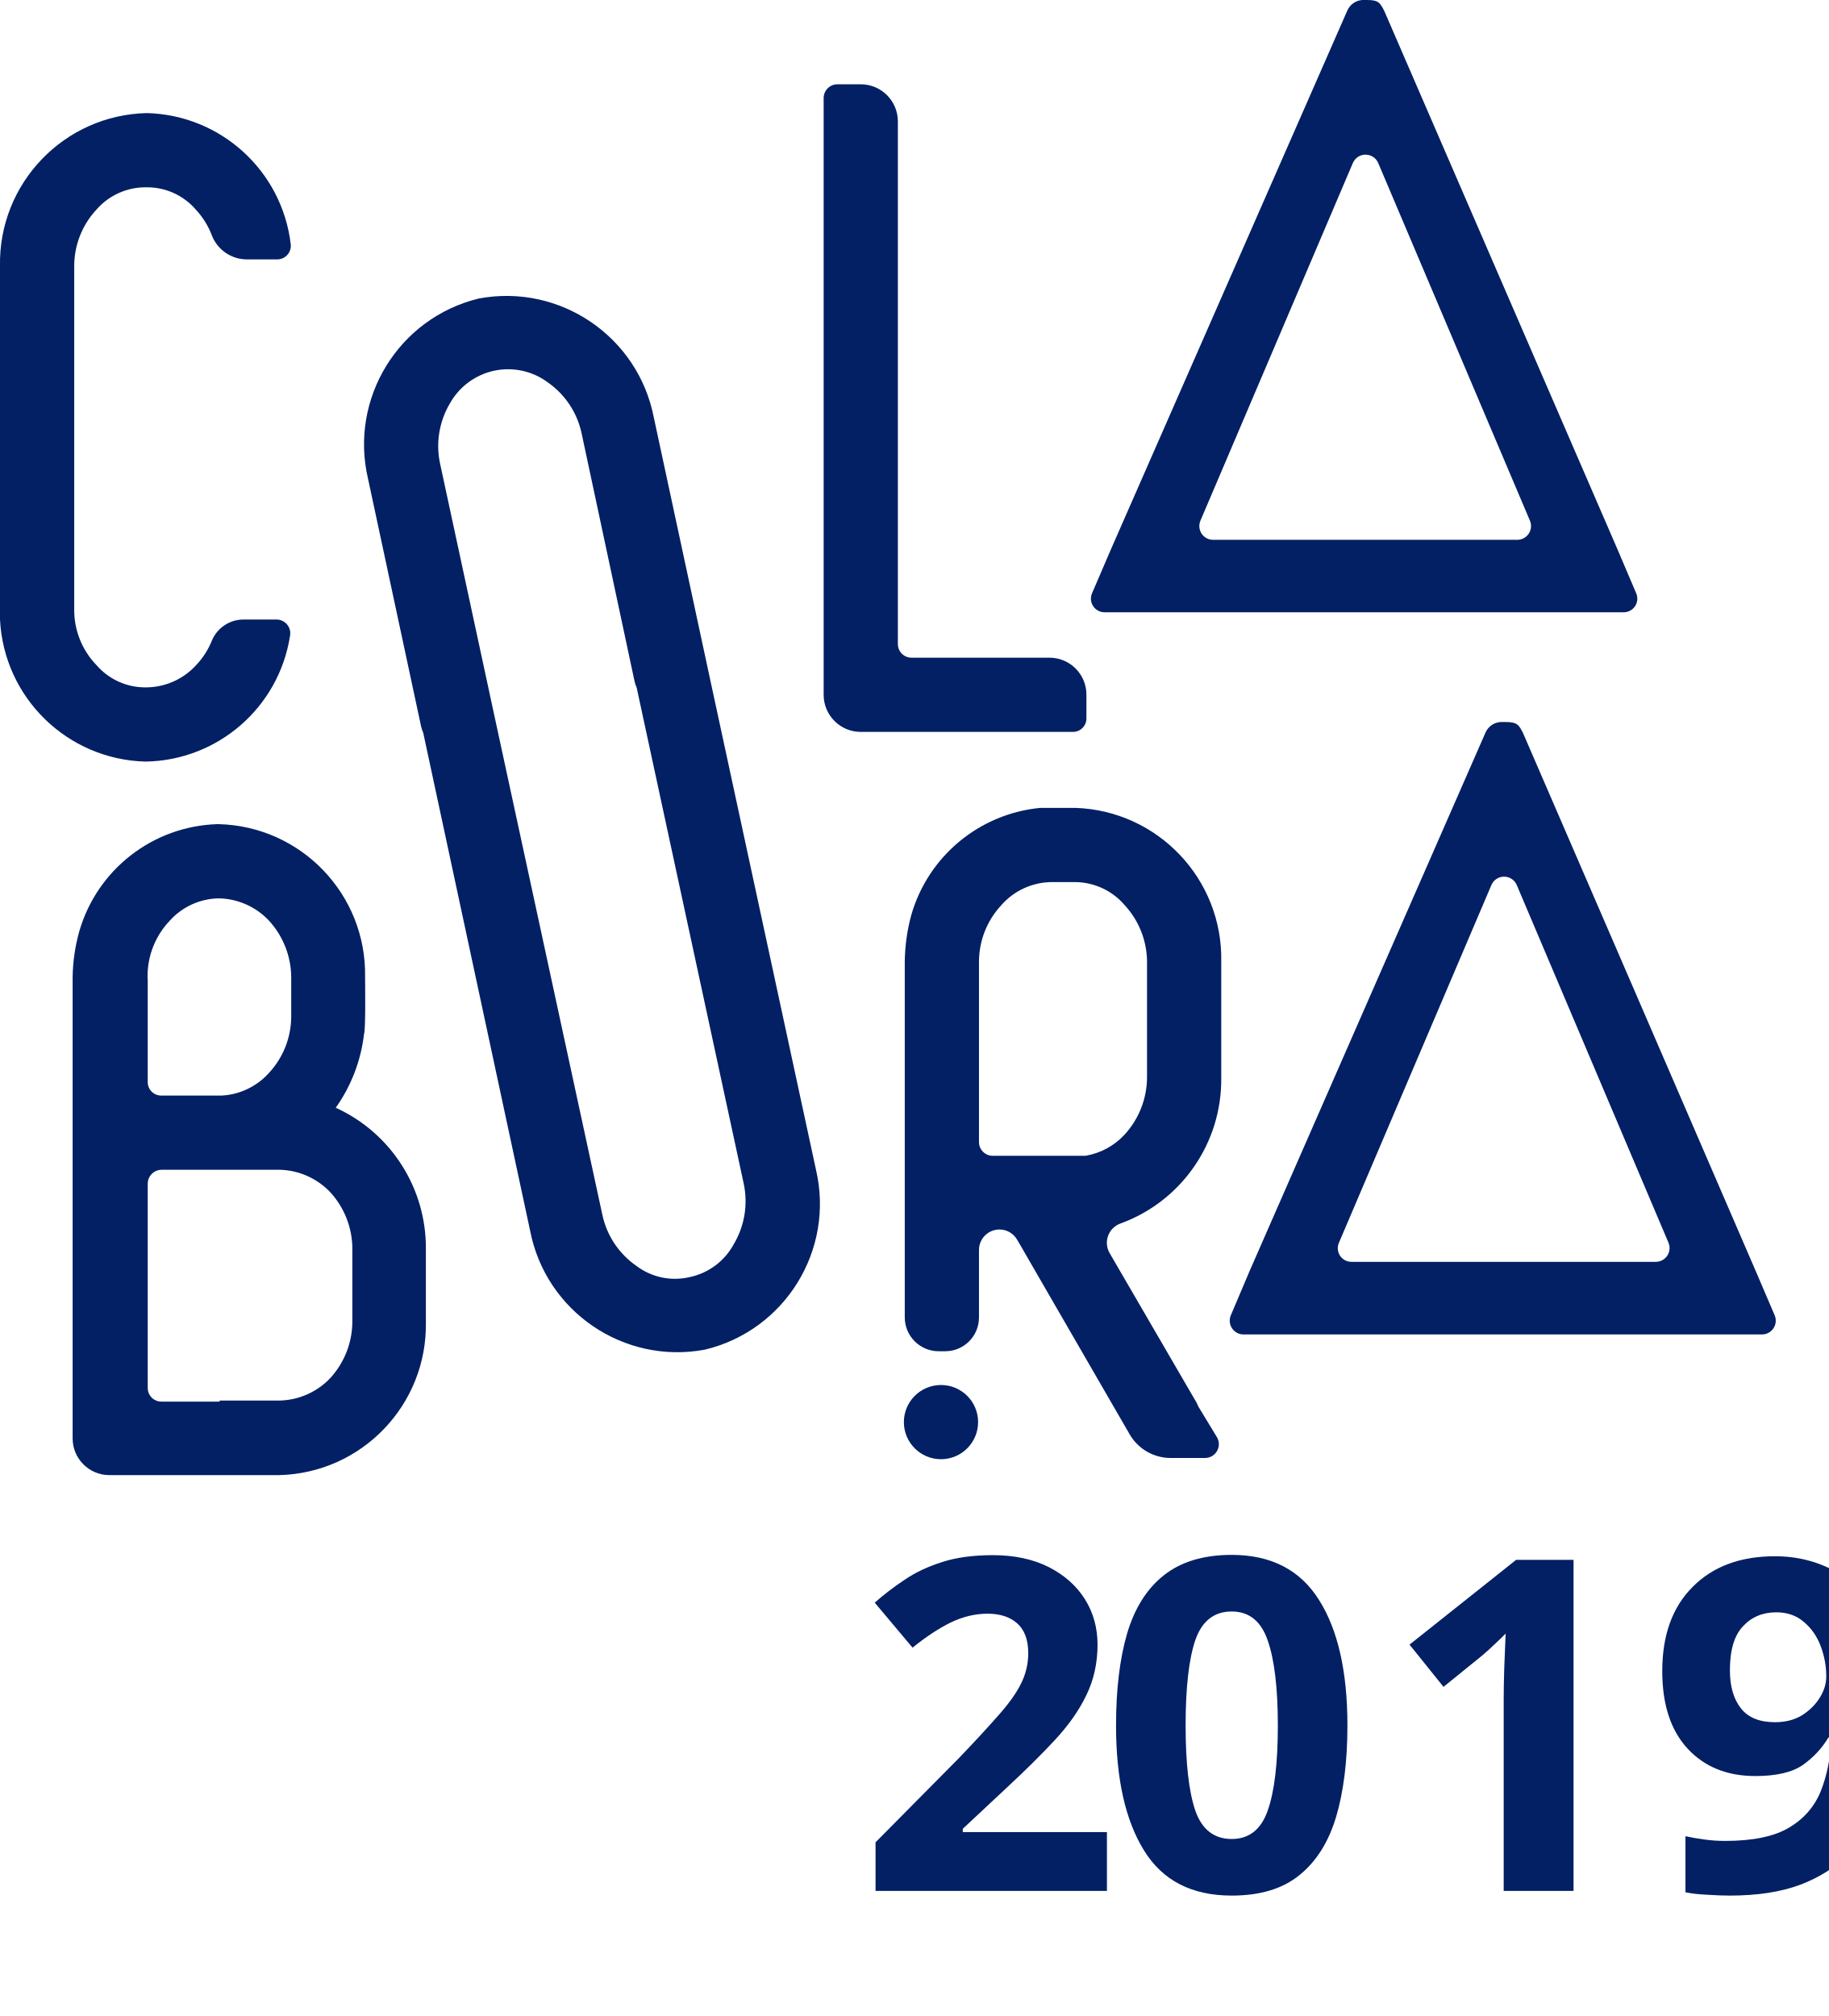
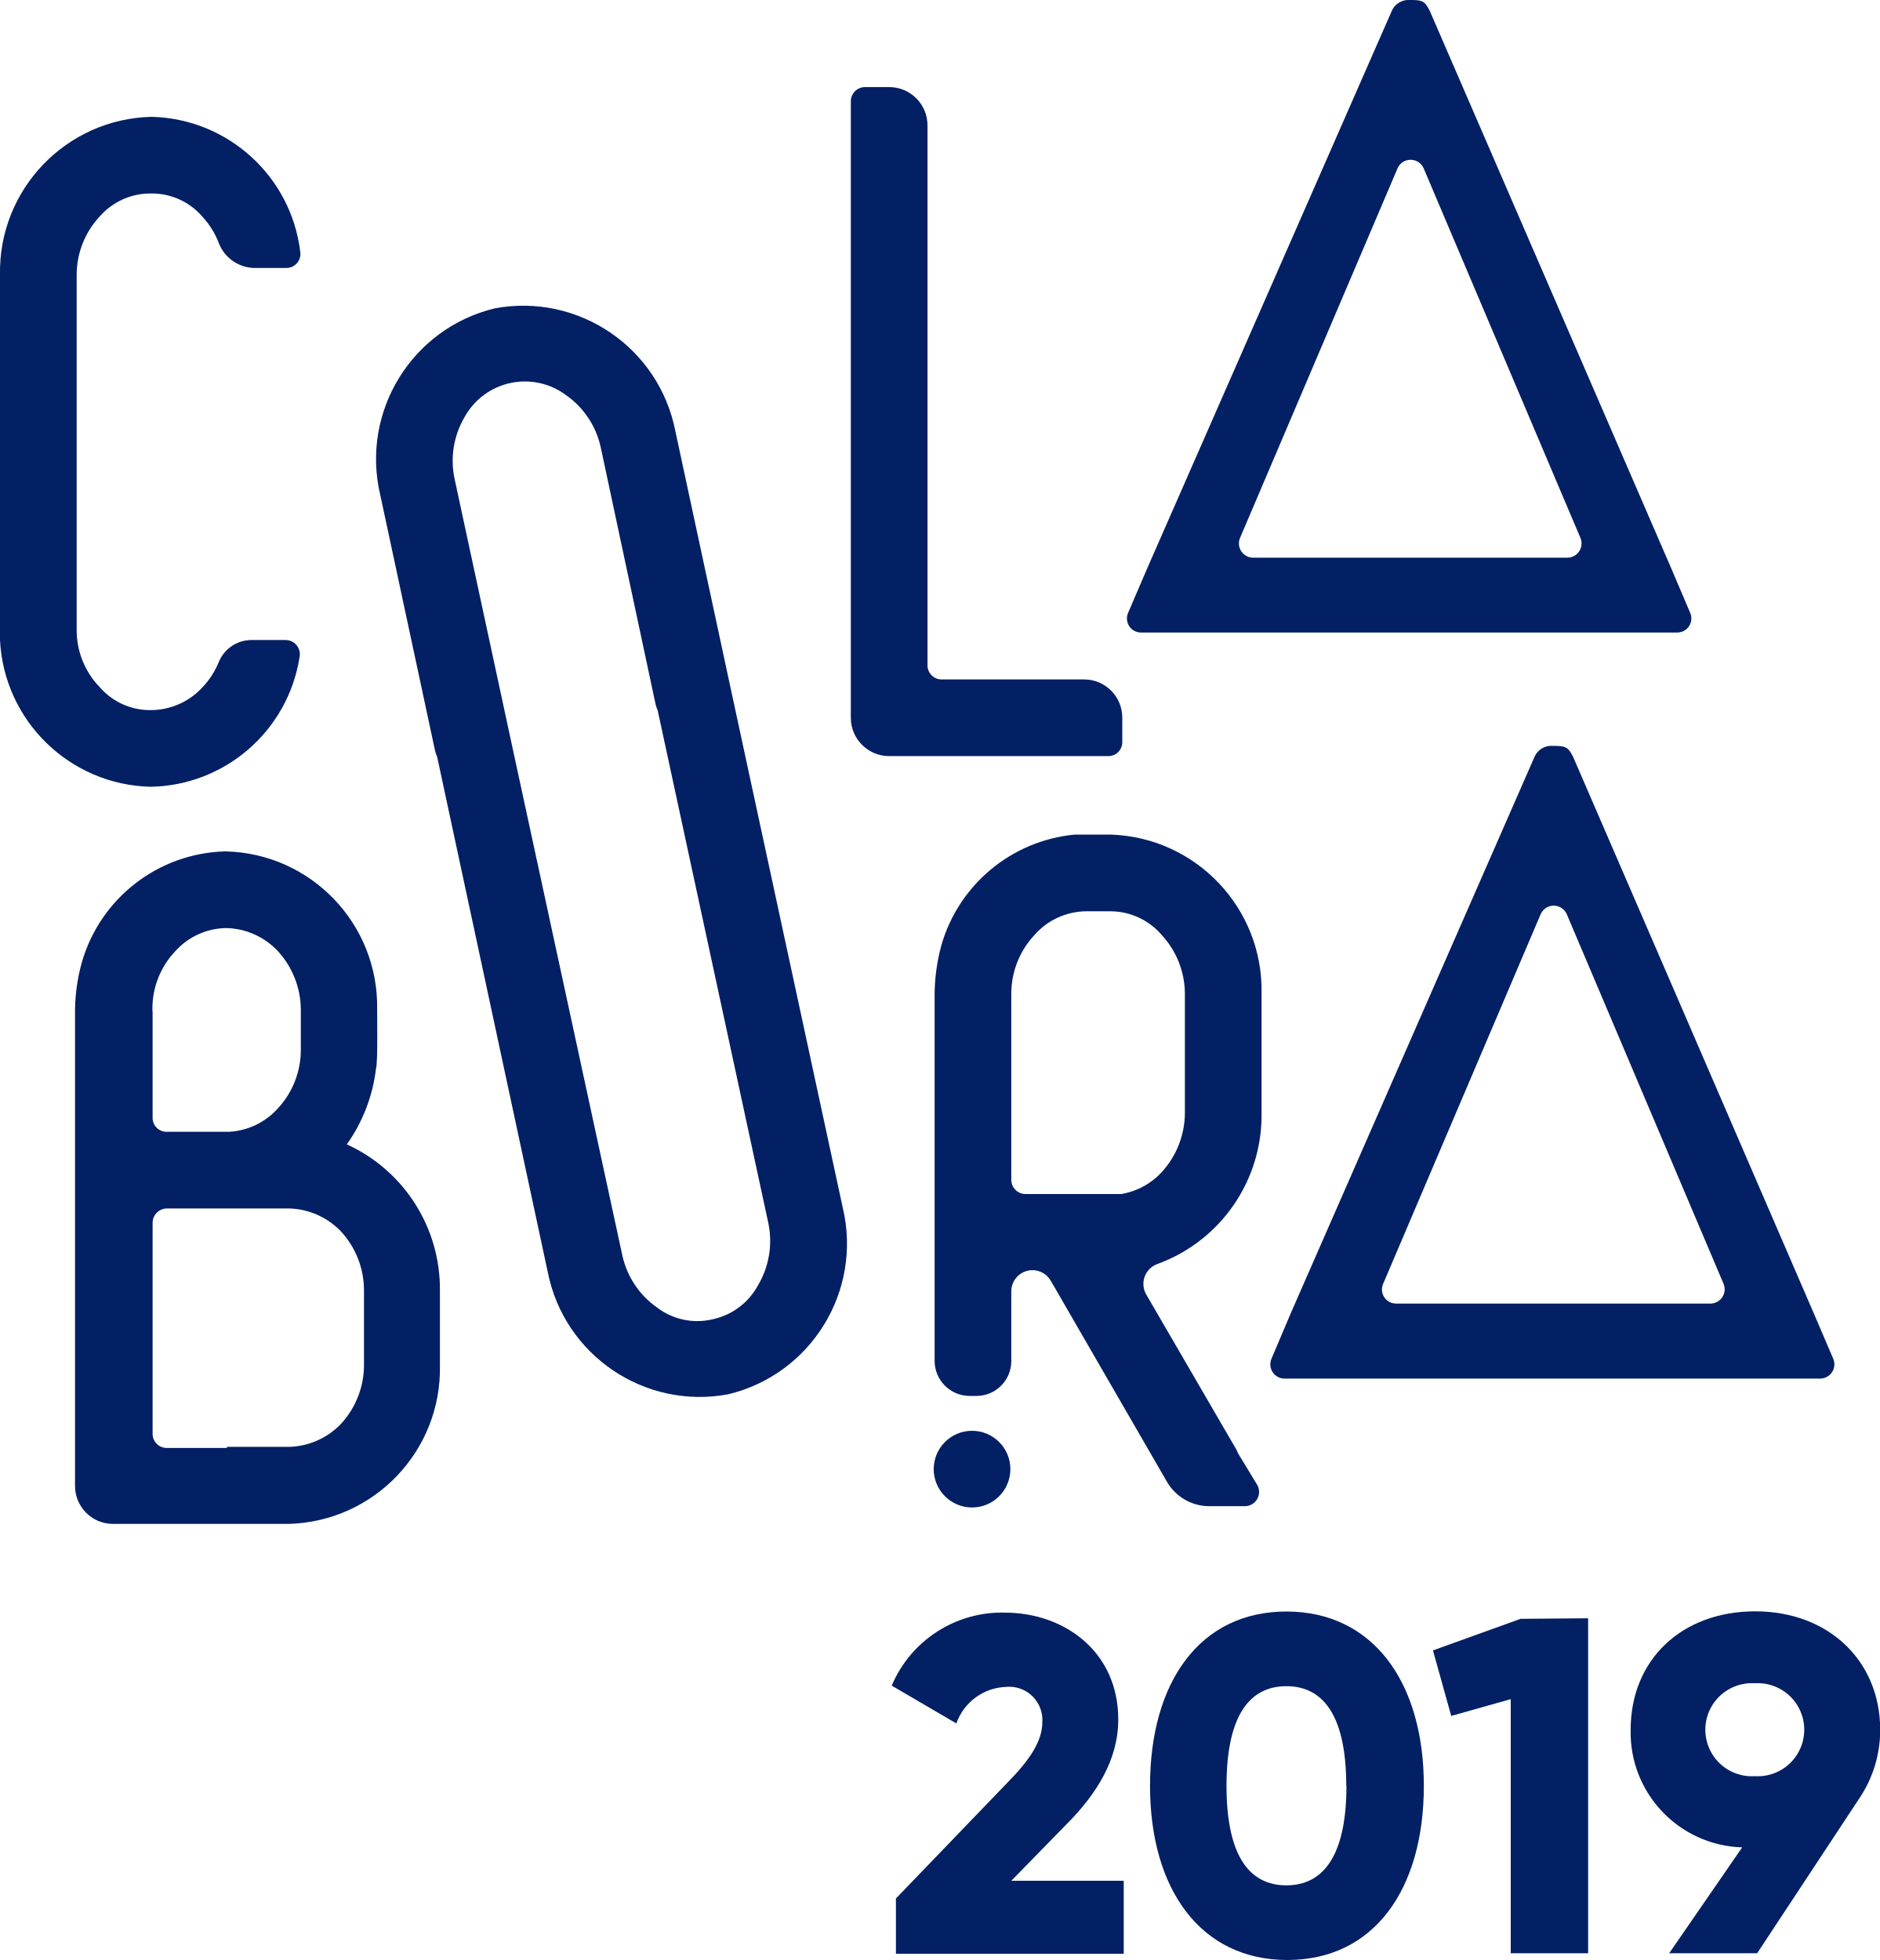
- <svg xmlns="http://www.w3.org/2000/svg" viewBox="0 0 103.48 114.09">
+ <svg xmlns="http://www.w3.org/2000/svg" viewBox="0 0 102.95 107.37">
  <defs>
-     <style>.cls-1,.cls-2{fill:#032065;}.cls-2{font-size:26.23px;font-family:Gilroy-ExtraBold, Gilroy;font-weight:800;}.cls-3{letter-spacing:-0.01em;}.cls-4{letter-spacing:-0.02em;}</style>
+     <style>.cls-1{fill:#032065;}</style>
  </defs>
  <g id="Layer_2" data-name="Layer 2">
    <g id="Layer_1-2" data-name="Layer 1">
      <path class="cls-1" d="M51.59,37.22a.77.77,0,0,1-.78-.77V6.87h0a2.1,2.1,0,0,0-2.09-2.1H47.39a.78.78,0,0,0-.78.77V39.32h0a2.1,2.1,0,0,0,2.1,2.1h12a.76.76,0,0,0,.77-.77V39.31a2.09,2.09,0,0,0-2.09-2.09Z" />
      <path class="cls-1" d="M99.36,71.94h0c-3.27-7.58-13.17-30.45-13.17-30.45-.24-.48-.34-.63-1-.63h-.14a1,1,0,0,0-1,.63L70.71,71.94h0l-1.06,2.5a.78.78,0,0,0,.71,1.08H99.71a.78.78,0,0,0,.72-1.08ZM75.77,70.33,84.4,50.08a.78.78,0,0,1,1.43,0l8.59,20.25a.78.78,0,0,1-.71,1.08H76.48A.77.77,0,0,1,75.77,70.33Z" />
      <path class="cls-1" d="M91.53,31.08h0L78.34.63C78.1.15,78,0,77.37,0h-.14a1,1,0,0,0-1,.63L62.87,31.08h0L61.8,33.57a.77.77,0,0,0,.72,1.08H91.87a.77.77,0,0,0,.72-1.08Zm-23.6-1.61L76.56,9.22a.78.78,0,0,1,1.43,0l8.59,20.25a.78.78,0,0,1-.71,1.08H68.64A.78.78,0,0,1,67.93,29.47Z" />
      <path class="cls-1" d="M67.82,79.61a2.56,2.56,0,0,0-.11-.24l-.27-.46h0l-4.65-8a1.16,1.16,0,0,1,.62-1.67A8.67,8.67,0,0,0,69.11,61V54.43a8.54,8.54,0,0,0-8.25-8.71H59.44l-.57,0a8.43,8.43,0,0,0-7.3,6.06,10.55,10.55,0,0,0-.37,2.62V74.56a1.92,1.92,0,0,0,1.91,1.91h.39a1.91,1.91,0,0,0,1.9-1.9V70.74a1.16,1.16,0,0,1,1.16-1.16h0a1.15,1.15,0,0,1,1,.58l.2.34h0l.79,1.37h0l5.37,9.29a2.68,2.68,0,0,0,2.34,1.35h1.94a.78.78,0,0,0,.67-1.17ZM55.4,54.43a4.71,4.71,0,0,1,1.26-3.2,3.82,3.82,0,0,1,2.84-1.31h1.36a3.72,3.72,0,0,1,2.79,1.31,4.76,4.76,0,0,1,1.26,3.2V61a4.83,4.83,0,0,1-1.26,3.2,3.89,3.89,0,0,1-2.23,1.21H56.18a.78.78,0,0,1-.78-.78Z" />
      <path class="cls-1" d="M40.09,38,37,23.63a8.5,8.5,0,0,0-9.89-6.74,8.5,8.5,0,0,0-6.28,10.22l3,14a2.17,2.17,0,0,0,.12.36l0,0L30,69.65a8.49,8.49,0,0,0,9.89,6.73,8.49,8.49,0,0,0,6.28-10.21L40.09,38Zm2,29a4.76,4.76,0,0,1-.56,3.4A3.71,3.71,0,0,1,39,72.28a3.62,3.62,0,0,1-3-.65,4.71,4.71,0,0,1-1.91-2.87L28,40.61h0l-3.1-14.39a4.73,4.73,0,0,1,.56-3.39A3.77,3.77,0,0,1,31,21.64a4.71,4.71,0,0,1,1.91,2.87l3,14.05a1.9,1.9,0,0,0,.12.36l0,0Z" />
      <path class="cls-1" d="M15.64,35.06H13.78A1.94,1.94,0,0,0,12,36.23a4.41,4.41,0,0,1-.9,1.41A3.85,3.85,0,0,1,8.24,38.9a3.64,3.64,0,0,1-2.78-1.26A4.48,4.48,0,0,1,4.2,34.47h0V15.06a4.69,4.69,0,0,1,1.26-3.2A3.68,3.68,0,0,1,8.3,10.6a3.64,3.64,0,0,1,2.78,1.26A4.51,4.51,0,0,1,12,13.35a2.13,2.13,0,0,0,2,1.33h1.68a.77.77,0,0,0,.77-.88A8.41,8.41,0,0,0,8.3,6.4,8.5,8.5,0,0,0,0,15.06v20l0,0A8.46,8.46,0,0,0,8.24,43.1,8.41,8.41,0,0,0,16.41,36,.78.78,0,0,0,15.64,35.06Z" />
      <circle class="cls-1" cx="53.25" cy="80.48" r="2.1" />
      <path class="cls-1" d="M19,62.69a9,9,0,0,0,1.6-4.17h0c.1-.27.06-2.85.06-3.22a8.5,8.5,0,0,0-8.3-8.66h-.05a8.4,8.4,0,0,0-7.83,6.09,10.16,10.16,0,0,0-.37,2.57s0,.07,0,.1h0v26a2.08,2.08,0,0,0,2.08,2.08h9.61a8.51,8.51,0,0,0,8.3-8.67V70.69A8.71,8.71,0,0,0,19,62.69ZM8.35,55.4s0-.07,0-.1a4.55,4.55,0,0,1,1.26-3.2,3.81,3.81,0,0,1,2.78-1.26,4,4,0,0,1,2.83,1.26,4.79,4.79,0,0,1,1.26,3.2c0,.22,0,1.29,0,2.16h0v.06a4.71,4.71,0,0,1-1.26,3.2A3.87,3.87,0,0,1,12.56,62H9.12a.76.76,0,0,1-.76-.76V55.39ZM19.94,72.73v2A4.76,4.76,0,0,1,18.68,78a4.08,4.08,0,0,1-2.84,1.26H12.57l-.14,0v.06l0,0H9.13a.77.77,0,0,1-.77-.78V67a.79.79,0,0,1,.79-.8h3.28v0l.14,0h3.27a4.08,4.08,0,0,1,2.84,1.26,4.76,4.76,0,0,1,1.26,3.21Z" />
-       <text class="cls-2" transform="translate(48.5 107.01)">
-         <tspan class="cls-3">2</tspan>
-         <tspan class="cls-4" x="13.72" y="0">0</tspan>
-         <tspan x="29.72" y="0">19</tspan>
-       </text>
+       <path class="cls-1" d="M49.08,104l6.16-6.4c1.08-1.1,1.86-2.17,1.86-3.25a1.82,1.82,0,0,0-2-1.94,3,3,0,0,0-2.71,2l-3.54-2.07a6.55,6.55,0,0,1,6.19-4c3.28,0,6.22,2.15,6.22,5.85,0,2.2-1.18,4.09-2.86,5.77l-3,3.07h6.16v4H49.08Z" />
+       <path class="cls-1" d="M63,97.83c0-5.67,2.72-9.55,7.47-9.55S78,92.16,78,97.83s-2.73,9.54-7.48,9.54S63,103.49,63,97.83Zm10.75,0c0-3.55-1.08-5.46-3.28-5.46s-3.28,1.91-3.28,5.46,1.08,5.45,3.28,5.45S73.76,101.37,73.76,97.83Z" />
+       <path class="cls-1" d="M87,88.65V107H82.76V93.08L79.5,94l-1-3.59,4.8-1.73Z" />
+       <path class="cls-1" d="M101.88,98.48,96.26,107H91.44l4-5.8a6.3,6.3,0,0,1-6.11-6.45c0-3.81,2.78-6.48,6.82-6.48S103,91,103,94.76A6.69,6.69,0,0,1,101.88,98.48ZM96.13,97.3a2.55,2.55,0,1,0,0-5.09,2.55,2.55,0,1,0,0,5.09Z" />
    </g>
  </g>
</svg>
